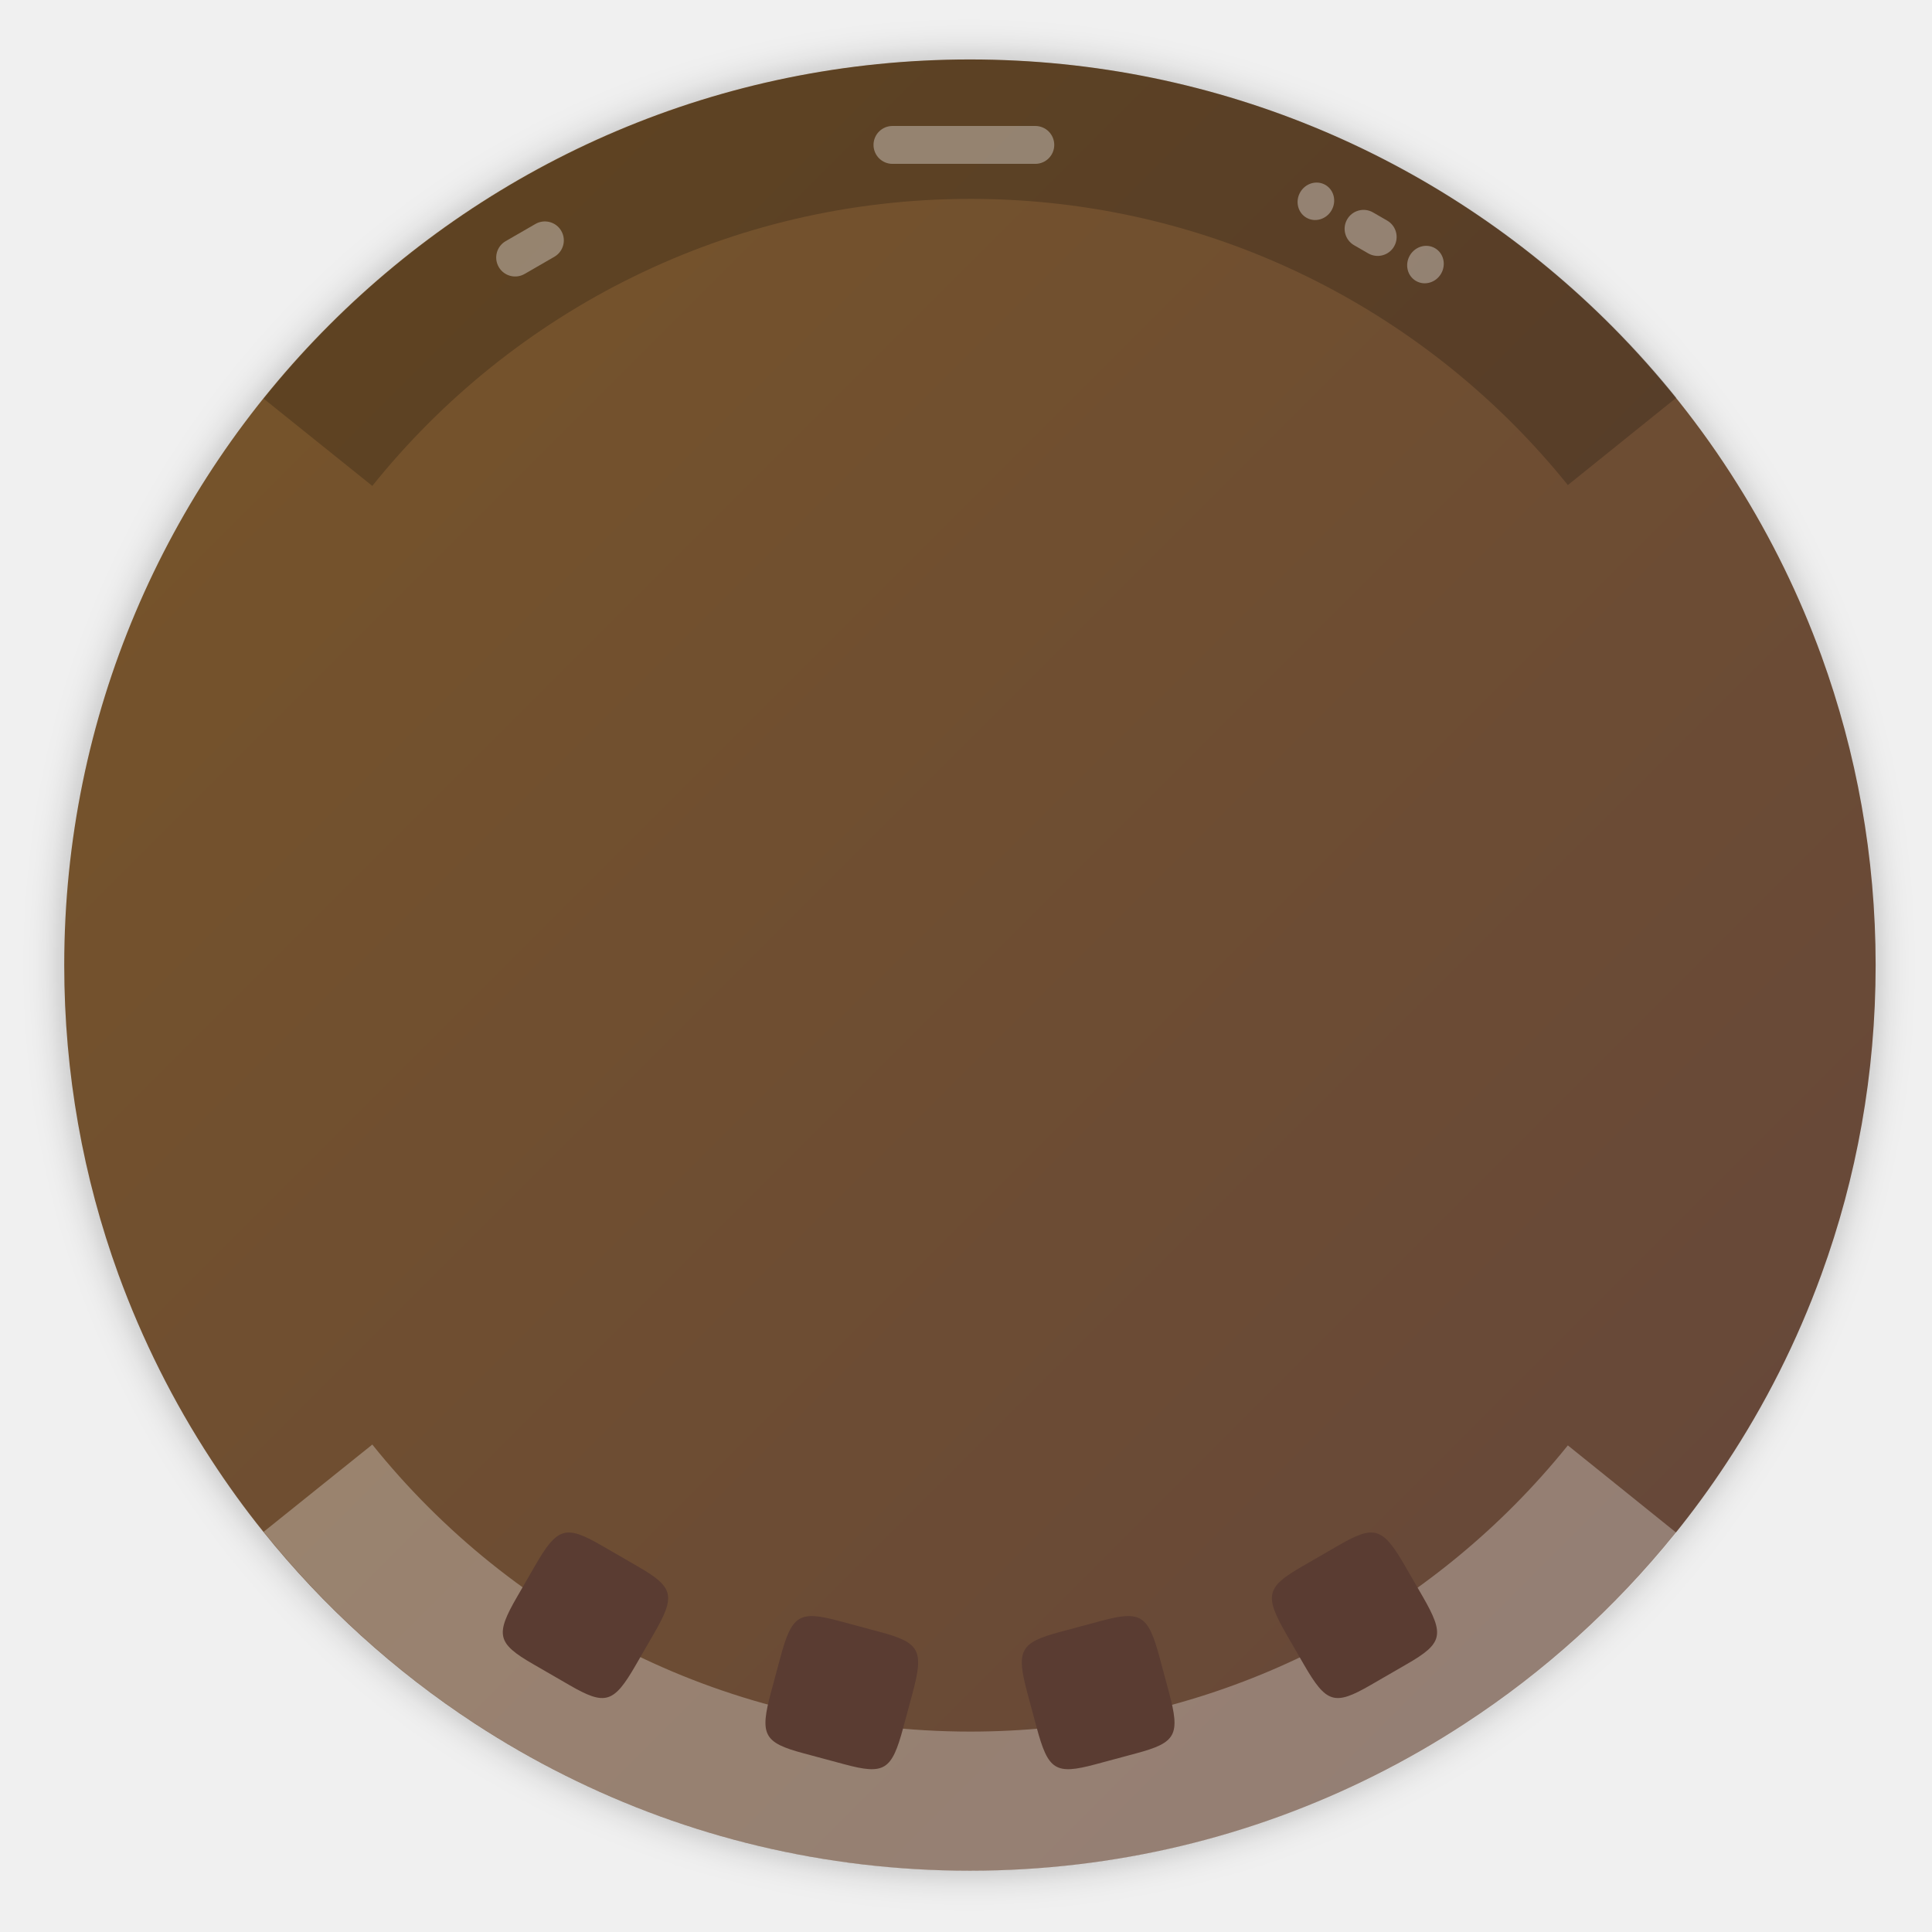
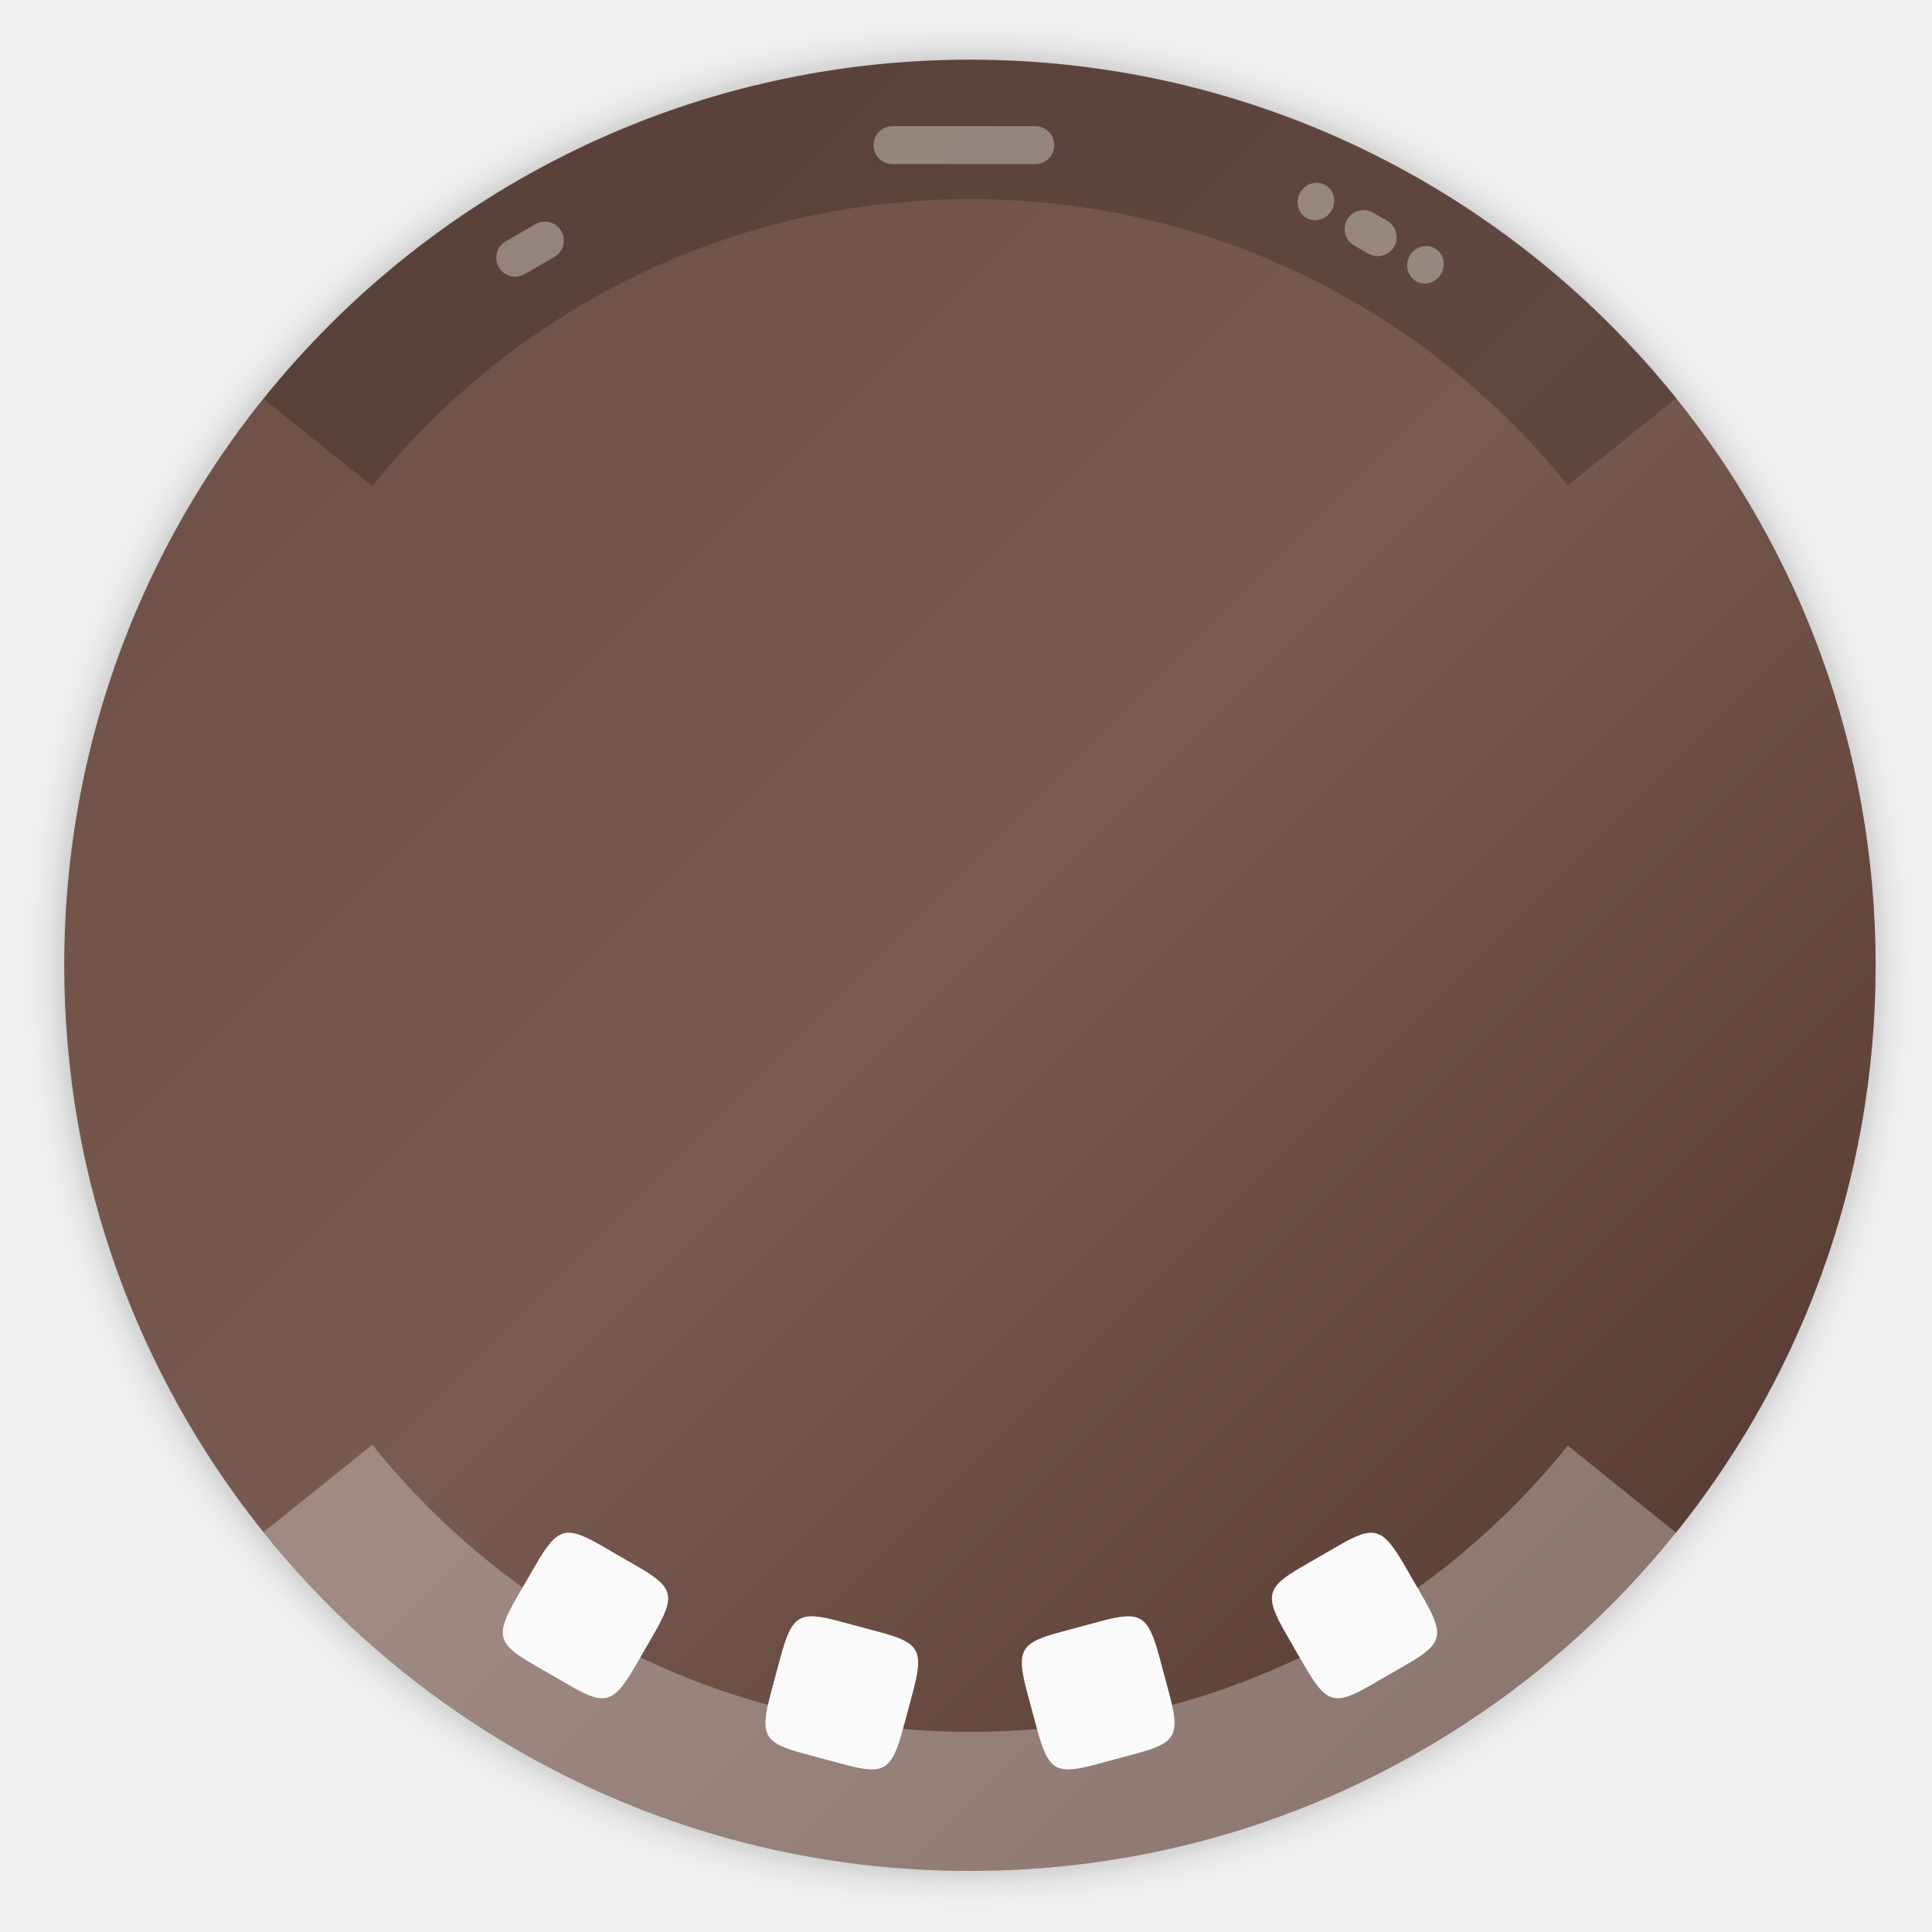
<svg xmlns="http://www.w3.org/2000/svg" width="64" height="64" version="1.1" viewBox="0 0 16.933 16.933">
  <defs>
    <filter id="filter11290" x="-.024" y="-.024" width="1.048" height="1.048" color-interpolation-filters="sRGB">
      <feGaussianBlur stdDeviation="0.159" />
    </filter>
-     <linearGradient id="linearGradient918" x1=".714" x2="16.367" y1=".7" y2="16.353" gradientUnits="userSpaceOnUse">
-       <stop stop-color="#785528" offset="0" />
-       <stop stop-color="#64463c" offset="1" />
+     <linearGradient id="linearGradient918" x1="-4.308" x2="16.367" y1="-4.323" y2="16.353" gradientTransform="translate(0 .0018907)" gradientUnits="userSpaceOnUse">
+       <stop stop-color="#64463c" offset="0" />
+       <stop stop-color="#785a50" offset=".613" />
+       <stop stop-color="#4f3229" offset="1" />
    </linearGradient>
  </defs>
  <circle cx="8.494" cy="8.46" r="7.938" filter="url(#filter11290)" opacity=".25" stroke-width=".14" />
-   <path d="m16.439 8.46c0 0.952-0.167 1.864-0.475 2.709-0.214 0.588-0.494 1.143-0.834 1.657-0.142 0.216-0.295 0.425-0.457 0.625-0.52 0.642-1.137 1.201-1.831 1.654-0.255 0.167-0.521 0.32-0.795 0.457-1.067 0.534-2.271 0.834-3.546 0.834s-2.479-0.3-3.546-0.834c-0.275-0.137-0.54-0.29-0.796-0.457-0.702-0.46-1.327-1.027-1.851-1.68-0.163-0.202-0.315-0.413-0.457-0.631-0.33-0.505-0.604-1.051-0.814-1.627-0.307-0.845-0.474-1.757-0.474-2.708 0-4.384 3.554-7.938 7.938-7.938 2.2 0 4.192 0.895 5.63 2.342 0.414 0.417 0.783 0.879 1.096 1.379 0.296 0.471 0.544 0.976 0.737 1.507 0.307 0.846 0.475 1.758 0.475 2.709z" fill="url(#linearGradient918)" stroke-width=".031" />
+   <path d="m16.439 8.462c0 0.952-0.167 1.864-0.475 2.709-0.214 0.588-0.494 1.143-0.834 1.657-0.142 0.216-0.295 0.425-0.457 0.625-0.52 0.642-1.137 1.201-1.831 1.654-0.255 0.167-0.521 0.32-0.795 0.457-1.067 0.534-2.271 0.834-3.546 0.834s-2.479-0.3-3.546-0.834c-0.275-0.137-0.54-0.29-0.796-0.457-0.702-0.46-1.327-1.027-1.851-1.68-0.163-0.202-0.315-0.413-0.457-0.631-0.33-0.505-0.604-1.051-0.814-1.627-0.307-0.845-0.474-1.757-0.474-2.708 0-4.384 3.554-7.938 7.938-7.938 2.2 0 4.192 0.895 5.63 2.342 0.414 0.417 0.783 0.879 1.096 1.379 0.296 0.471 0.544 0.976 0.737 1.507 0.307 0.846 0.475 1.758 0.475 2.709z" fill="url(#linearGradient918)" stroke-width=".031" />
  <circle cx="-330.35" cy="-328.38" r="0" fill="#5e4aa6" stroke-width=".265" />
-   <g transform="translate(-16.733 -2.3095)">
-     <path d="m19.52 6.186c1.343-1.673 3.405-2.744 5.718-2.744 2.032 0 3.87 0.827 5.198 2.162 0.181 0.182 0.353 0.374 0.514 0.574" fill="none" opacity=".2" stroke="#000" stroke-width="1.221" />
-     <g transform="translate(16.759 2.3076)" fill="#fff" stroke-width=".613">
-       <rect x="7.63" y="1.106" width="1.584" height=".332" ry=".166" opacity=".35" style="paint-order:stroke markers fill" />
-       <rect transform="rotate(30)" x="11.799" y="-4.39" width=".317" height=".332" ry=".166" opacity=".35" style="paint-order:stroke markers fill" />
-       <rect transform="rotate(30)" x="11.165" y="-4.39" width=".475" height=".332" ry=".166" opacity=".35" style="paint-order:stroke markers fill" />
-       <rect transform="rotate(30)" x="10.69" y="-4.39" width=".317" height=".332" ry=".166" opacity=".35" style="paint-order:stroke markers fill" />
-       <rect transform="rotate(-30)" x="2.592" y="4.035" width=".633" height=".332" ry=".166" opacity=".35" style="paint-order:stroke markers fill" />
-     </g>
+   <path d="m2.787 3.879c1.343-1.673 3.405-2.744 5.718-2.744 2.032 0 3.87 0.827 5.198 2.162 0.181 0.182 0.353 0.374 0.514 0.574" fill="none" opacity=".2" stroke="#000" stroke-width="1.221" />
+   <path d="m2.787 13.045c1.343 1.673 3.405 2.744 5.718 2.744 2.032 0 3.87-0.827 5.198-2.162 0.181-0.182 0.353-0.374 0.514-0.574" fill="none" opacity=".3" stroke="#fff" stroke-width="1.221" />
+   <g transform="translate(.026128)" fill="#fff" stroke-width=".613">
+     <rect x="7.63" y="1.106" width="1.584" height=".332" ry=".166" opacity=".35" style="paint-order:stroke markers fill" />
+     <rect transform="rotate(30)" x="11.799" y="-4.39" width=".317" height=".332" ry=".166" opacity=".35" style="paint-order:stroke markers fill" />
+     <rect transform="rotate(30)" x="11.165" y="-4.39" width=".475" height=".332" ry=".166" opacity=".35" style="paint-order:stroke markers fill" />
+     <rect transform="rotate(30)" x="10.69" y="-4.39" width=".317" height=".332" ry=".166" opacity=".35" style="paint-order:stroke markers fill" />
+     <rect transform="rotate(-30)" x="2.592" y="4.035" width=".633" height=".332" ry=".166" opacity=".35" style="paint-order:stroke markers fill" />
  </g>
-   <path d="m2.787 13.043c1.343 1.673 3.405 2.744 5.718 2.744 2.032 0 3.87-0.827 5.198-2.162 0.181-0.182 0.353-0.374 0.514-0.574" fill="none" opacity=".3" stroke="#fff" stroke-width="1.221" />
-   <g transform="translate(-.000126 -.0018919)" fill="#5a3c32" stroke-width=".082">
+   <g transform="translate(-.00012655)" fill="#fafafa" stroke-width=".082">
    <path d="m5.592 13.732c0.315 0.182 0.332 0.256 0.137 0.592l-0.156 0.27c-0.194 0.337-0.267 0.359-0.582 0.177l-0.32-0.185c-0.315-0.182-0.332-0.256-0.137-0.592l0.156-0.27c0.194-0.337 0.267-0.359 0.582-0.177z" enable-background="new" />
    <path d="m7.712 14.305c0.351 0.094 0.387 0.161 0.286 0.537l-0.081 0.301c-0.101 0.376-0.165 0.416-0.516 0.322l-0.357-0.096c-0.351-0.094-0.387-0.161-0.286-0.537l0.081-0.301c0.101-0.376 0.165-0.416 0.516-0.322z" enable-background="new" />
    <path d="m9.648 14.209c0.351-0.094 0.415-0.054 0.516 0.322l0.081 0.301c0.101 0.376 0.065 0.443-0.286 0.537l-0.357 0.096c-0.351 0.094-0.415 0.054-0.516-0.322l-0.081-0.301c-0.101-0.376-0.065-0.443 0.286-0.537z" enable-background="new" />
    <path d="m11.731 13.547c0.315-0.182 0.387-0.16 0.582 0.177l0.156 0.27c0.194 0.337 0.177 0.411-0.137 0.592l-0.32 0.185c-0.315 0.182-0.387 0.16-0.582-0.177l-0.156-0.27c-0.194-0.337-0.177-0.411 0.137-0.592z" enable-background="new" />
  </g>
</svg>
